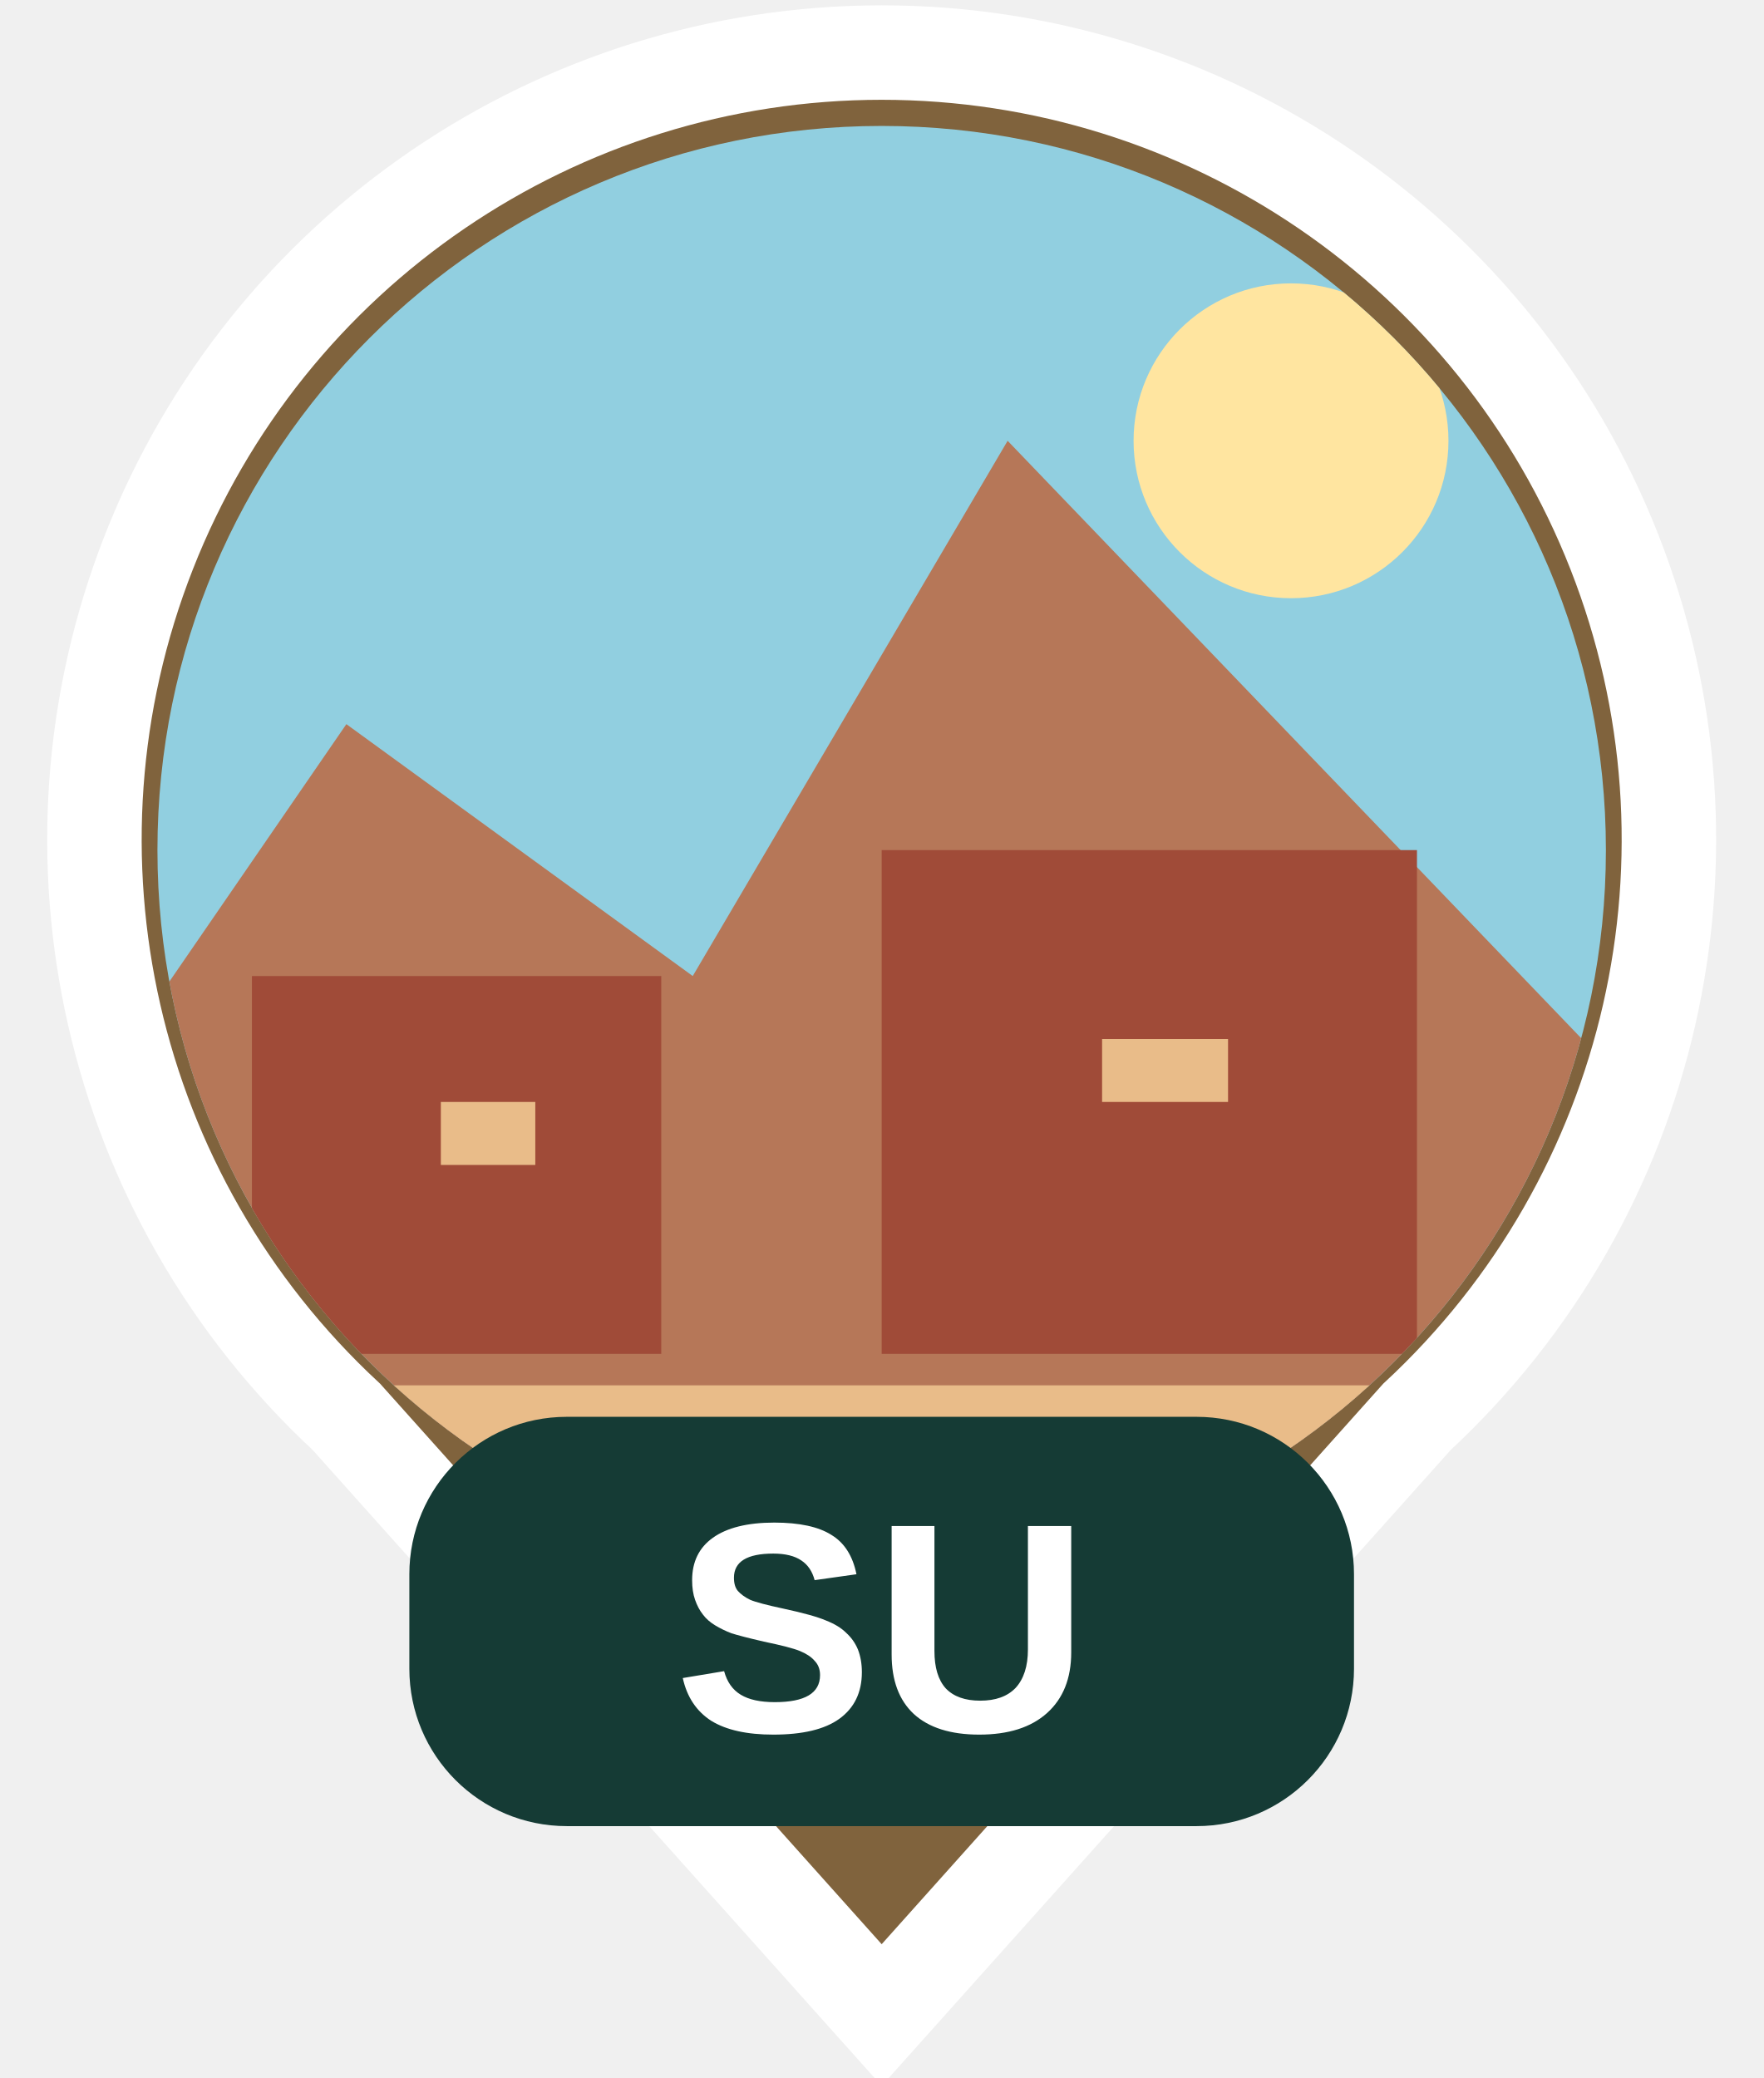
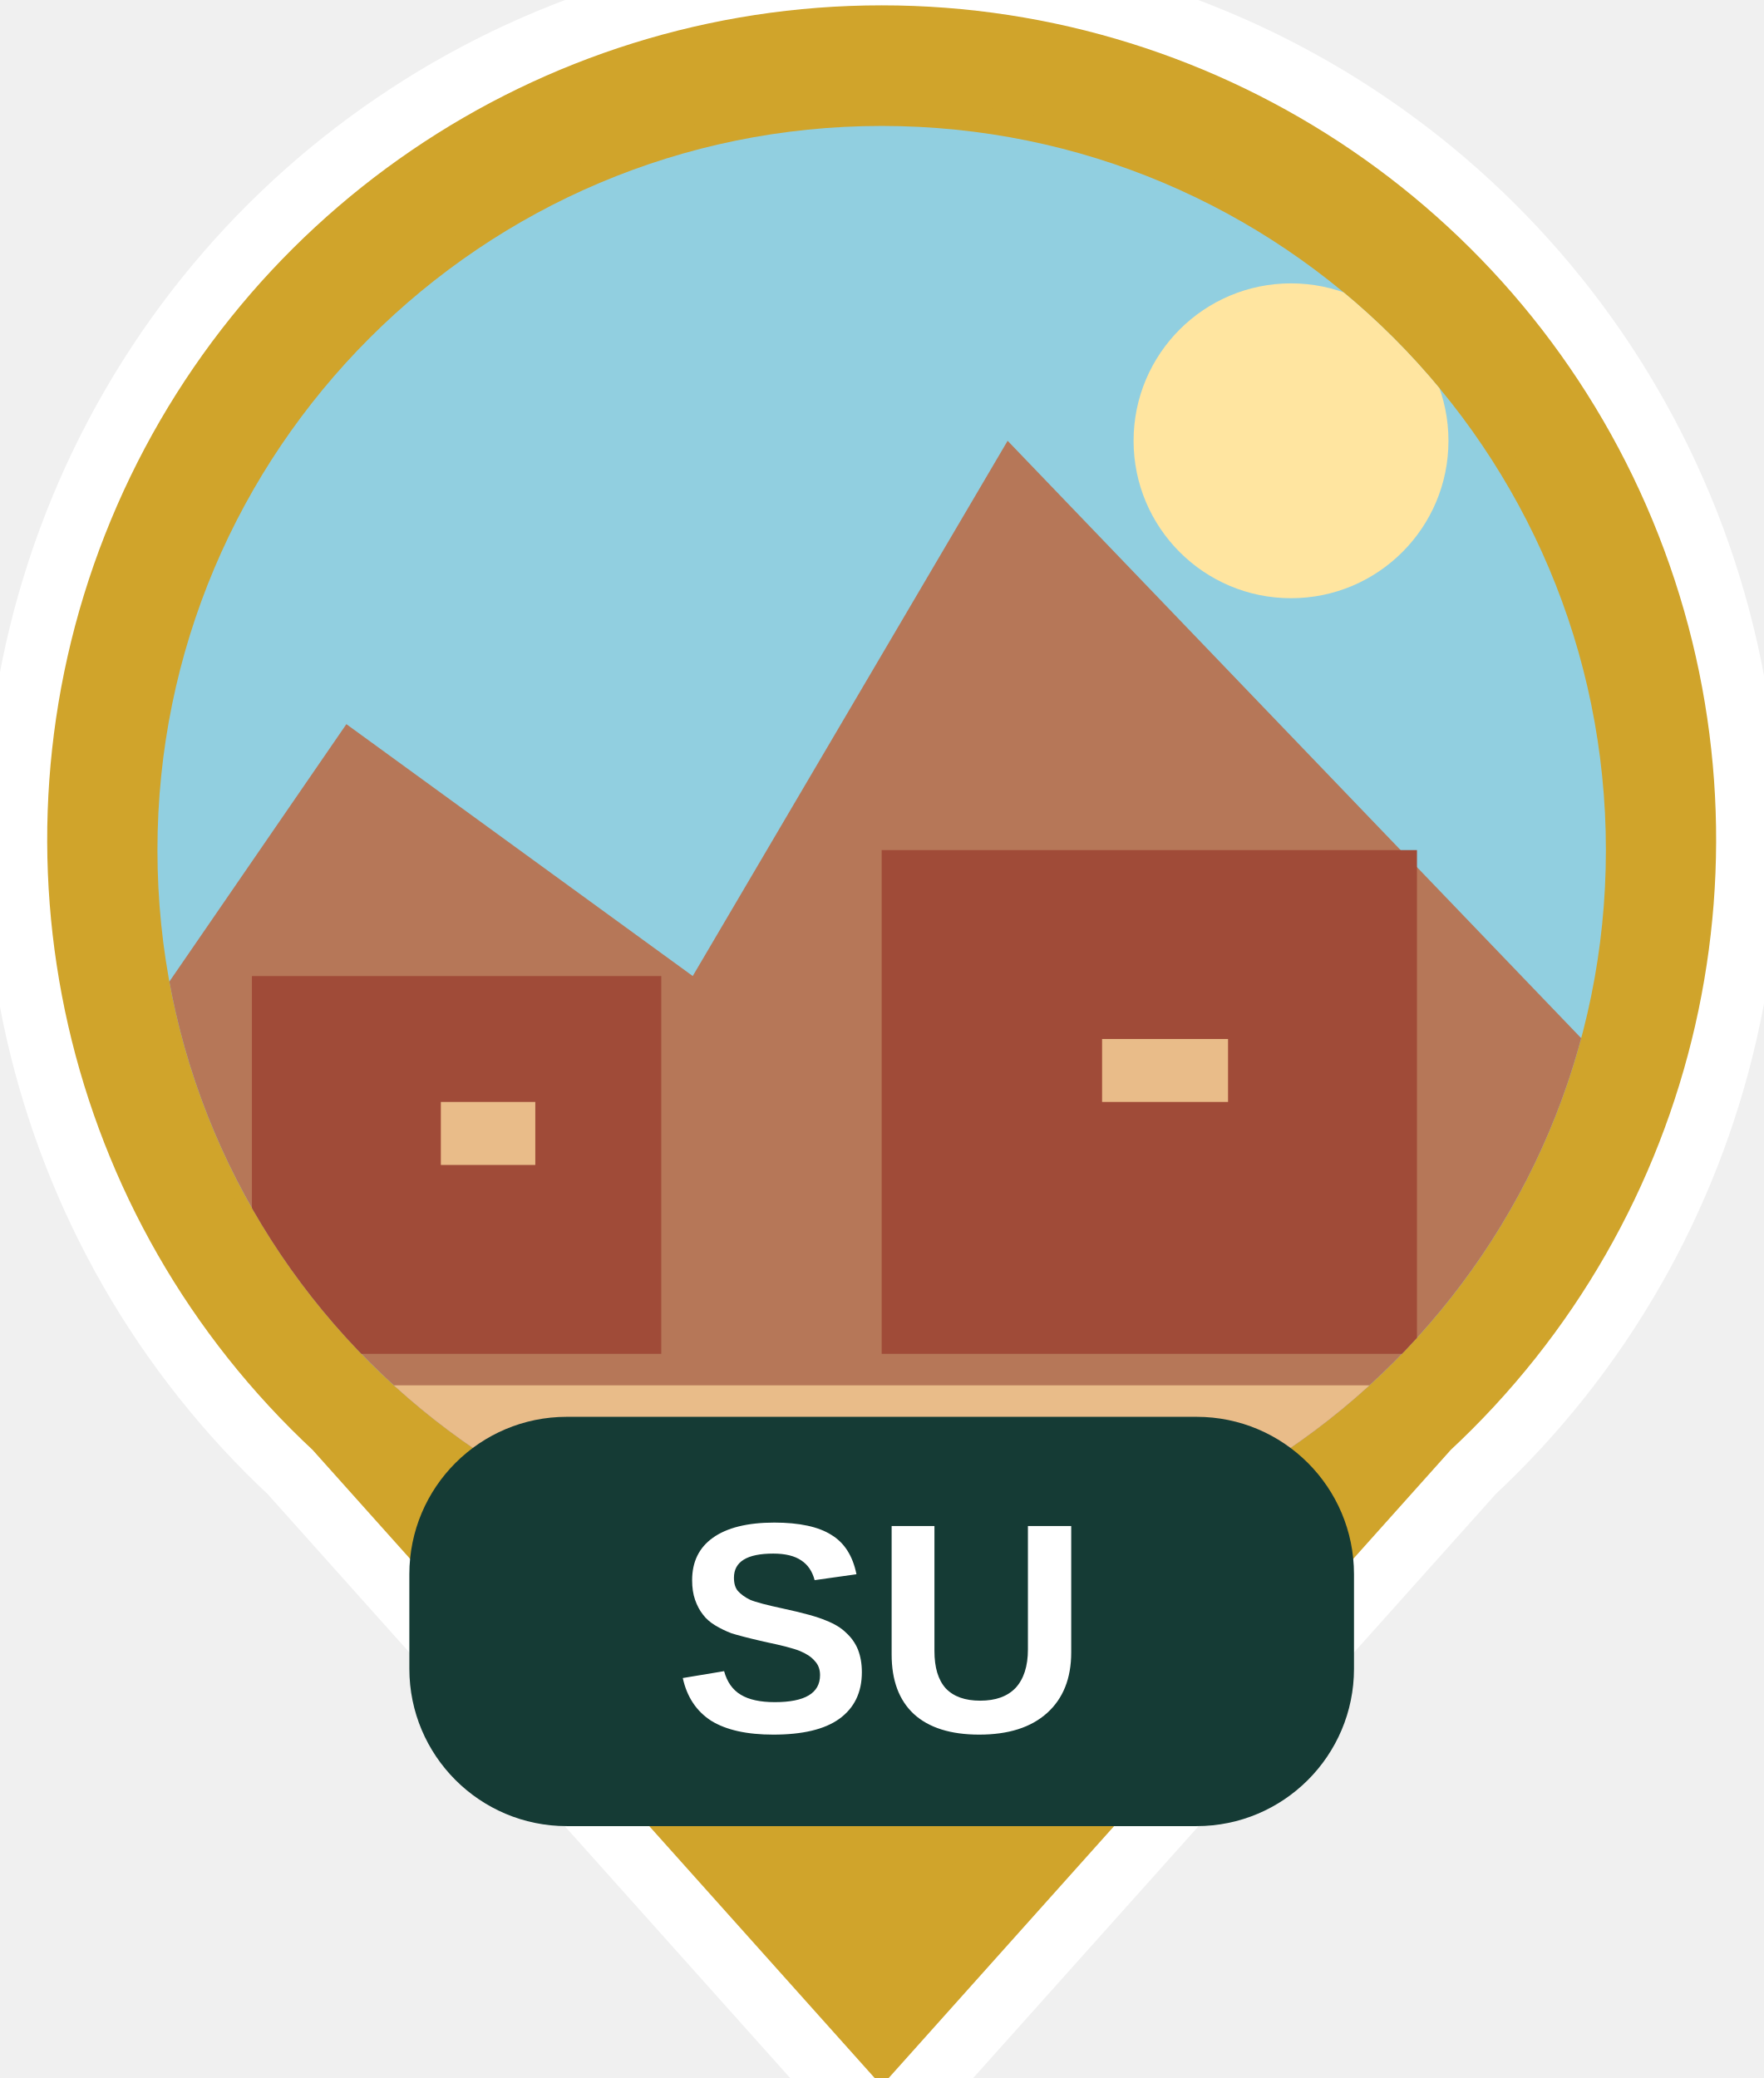
<svg xmlns="http://www.w3.org/2000/svg" viewBox="0 0 56 66">
  <defs>
    <clipPath id="scene">
      <circle cx="28" cy="27" r="23" />
    </clipPath>
  </defs>
-   <path d="M28 64 11 45A25 25 0 1 1 45 45Z" fill="#80633d" stroke="white" stroke-width="3" />
+   <path d="M28 64 11 45A25 25 0 1 1 45 45Z" fill="#80633d" stroke="white" stroke-width="7" />
+   <path d="M28 64 11 45A25 25 0 1 1 45 45Z" fill="#d0a42b" stroke="#d0a42b" stroke-width="3" />
  <g clip-path="url(#scene)">
    <circle cx="28" cy="27" r="23" fill="#91cfe0" />
    <circle cx="41" cy="14" r="5" fill="#ffe5a0" />
    <path d="M0 39 11 23l11 8 10-17 24 25v14H0Z" fill="#b67758" />
    <path d="M8 43V31h13v12m7 0V27h17v16" fill="#a04b38" />
    <path d="M14 36h3m18-2h4M2 45h52" stroke="#e9bc89" stroke-width="2" />
  </g>
  <rect x="13" y="45" width="30" height="13" rx="5" fill="#153b35" />
  <text x="28" y="55" text-anchor="middle" font-family="Arial,sans-serif" font-size="9.5" font-weight="bold" fill="white">SU</text>
</svg>
